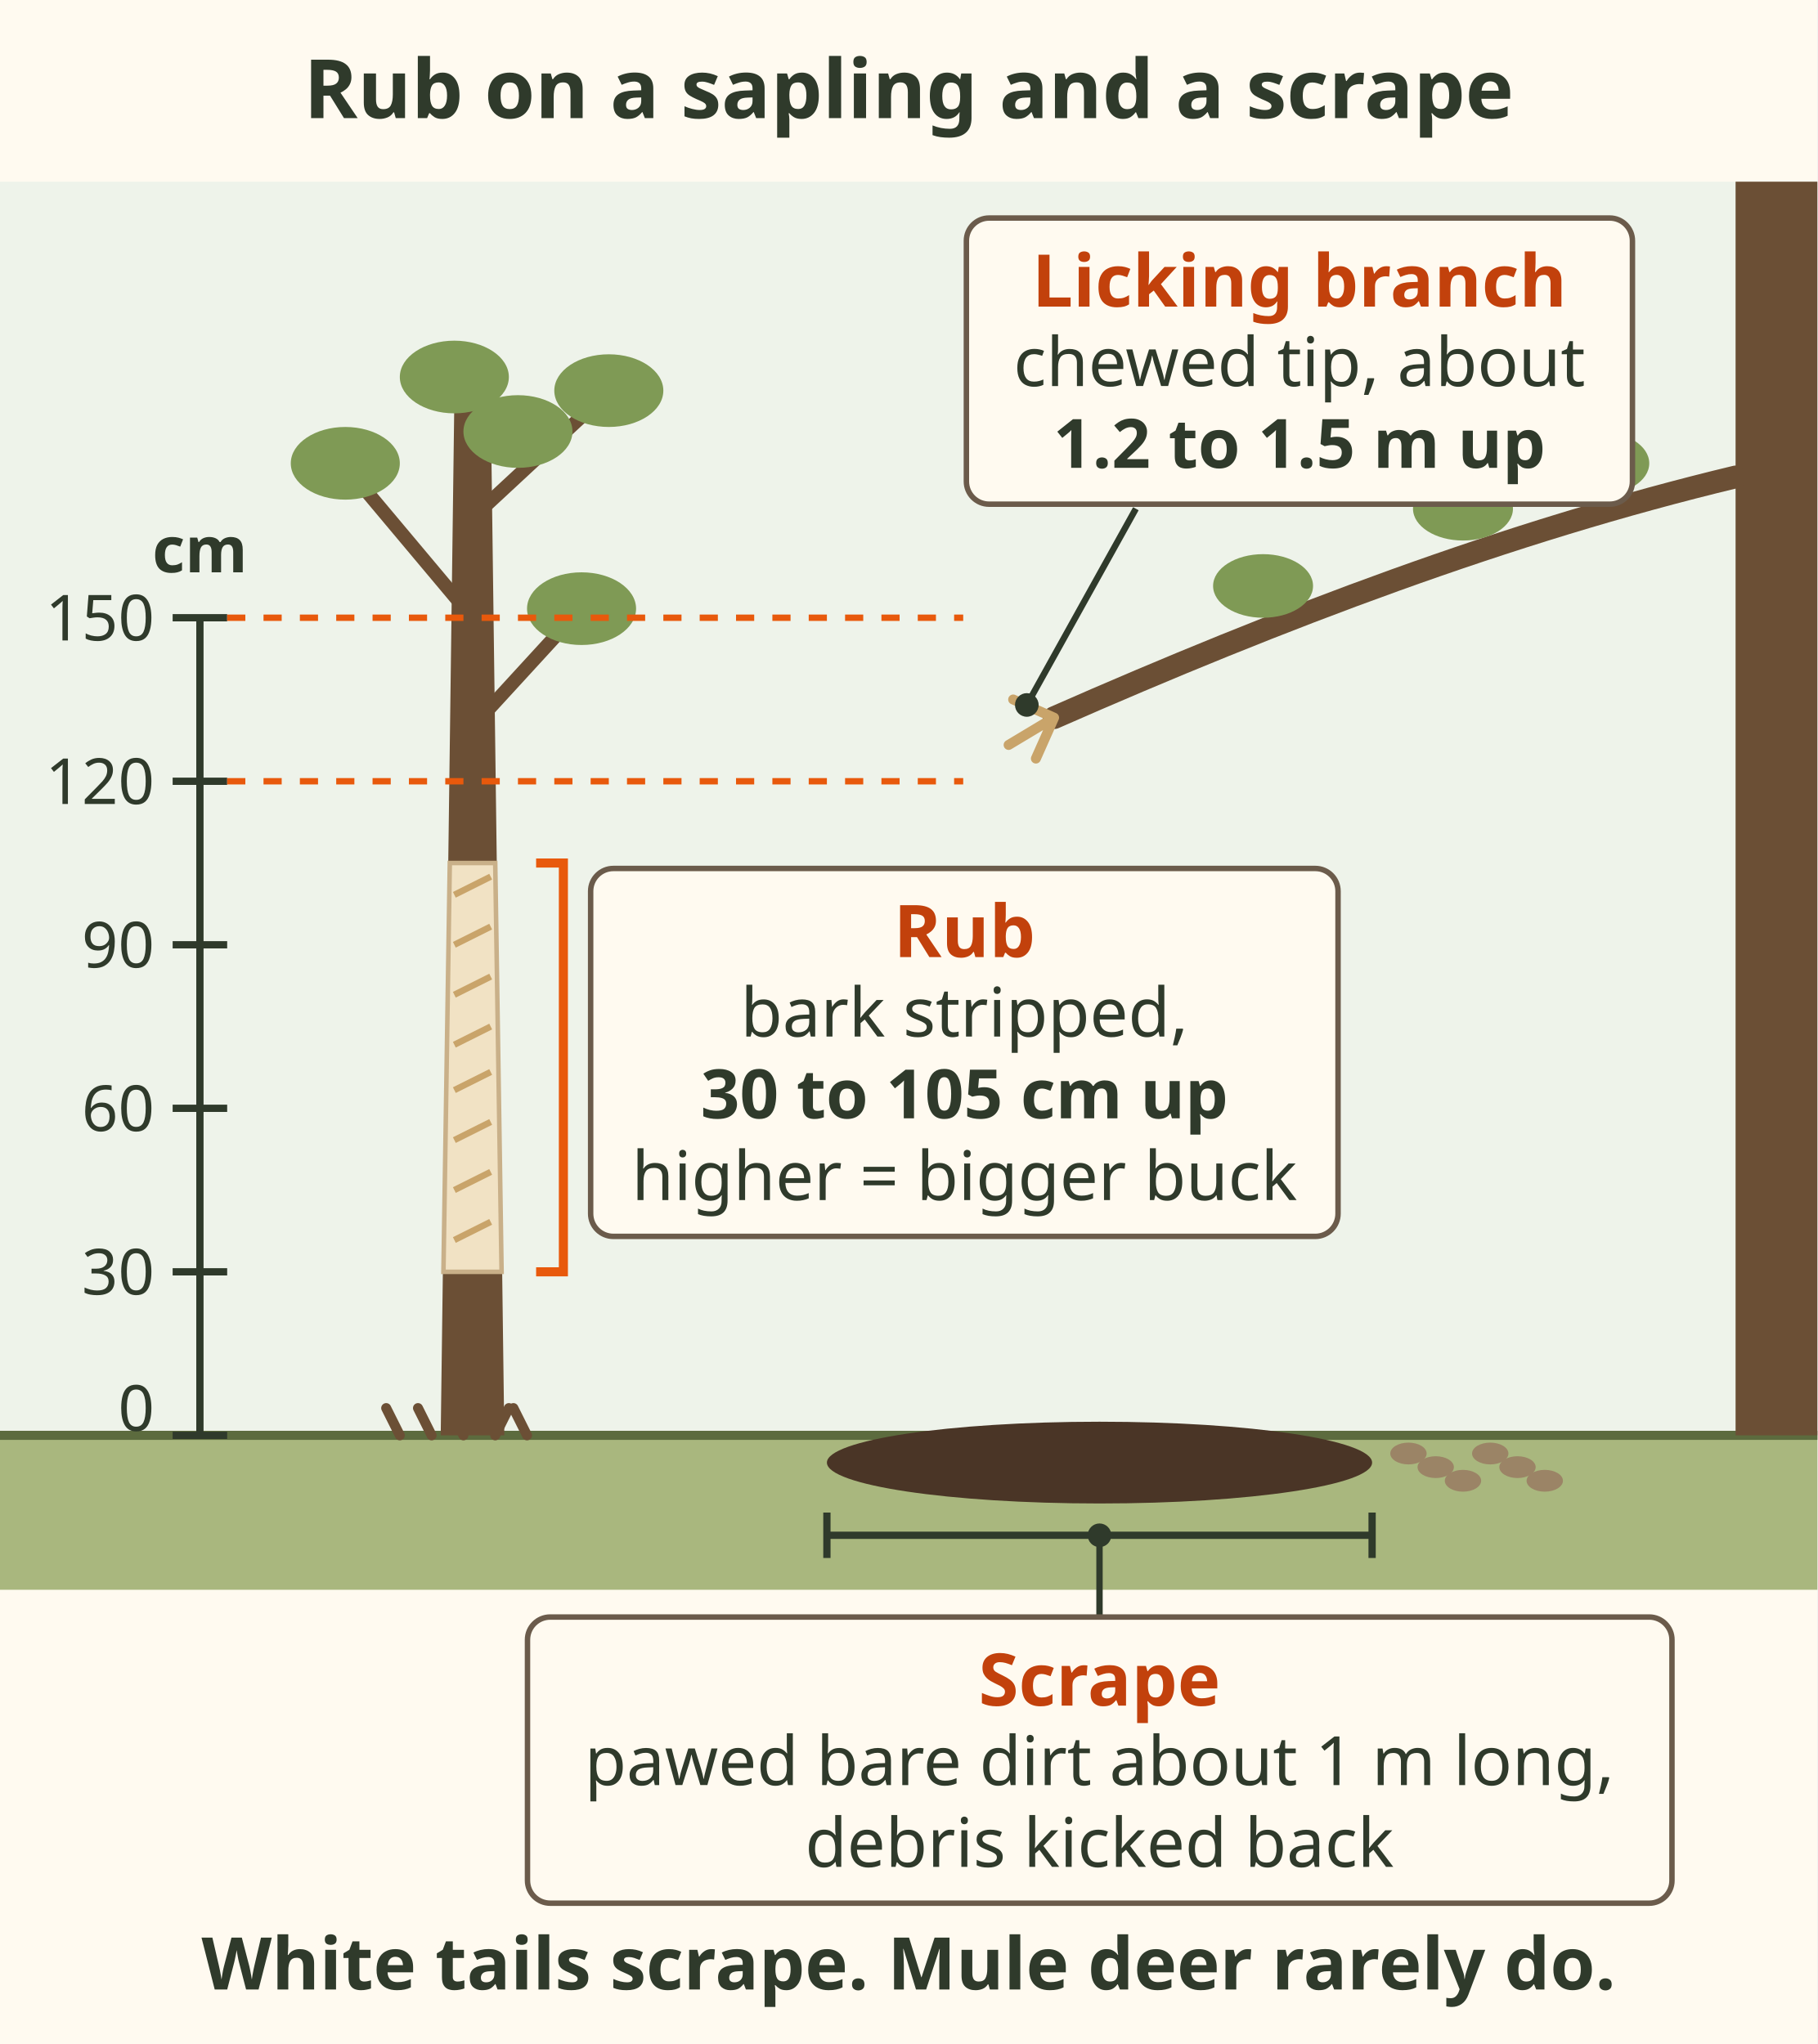
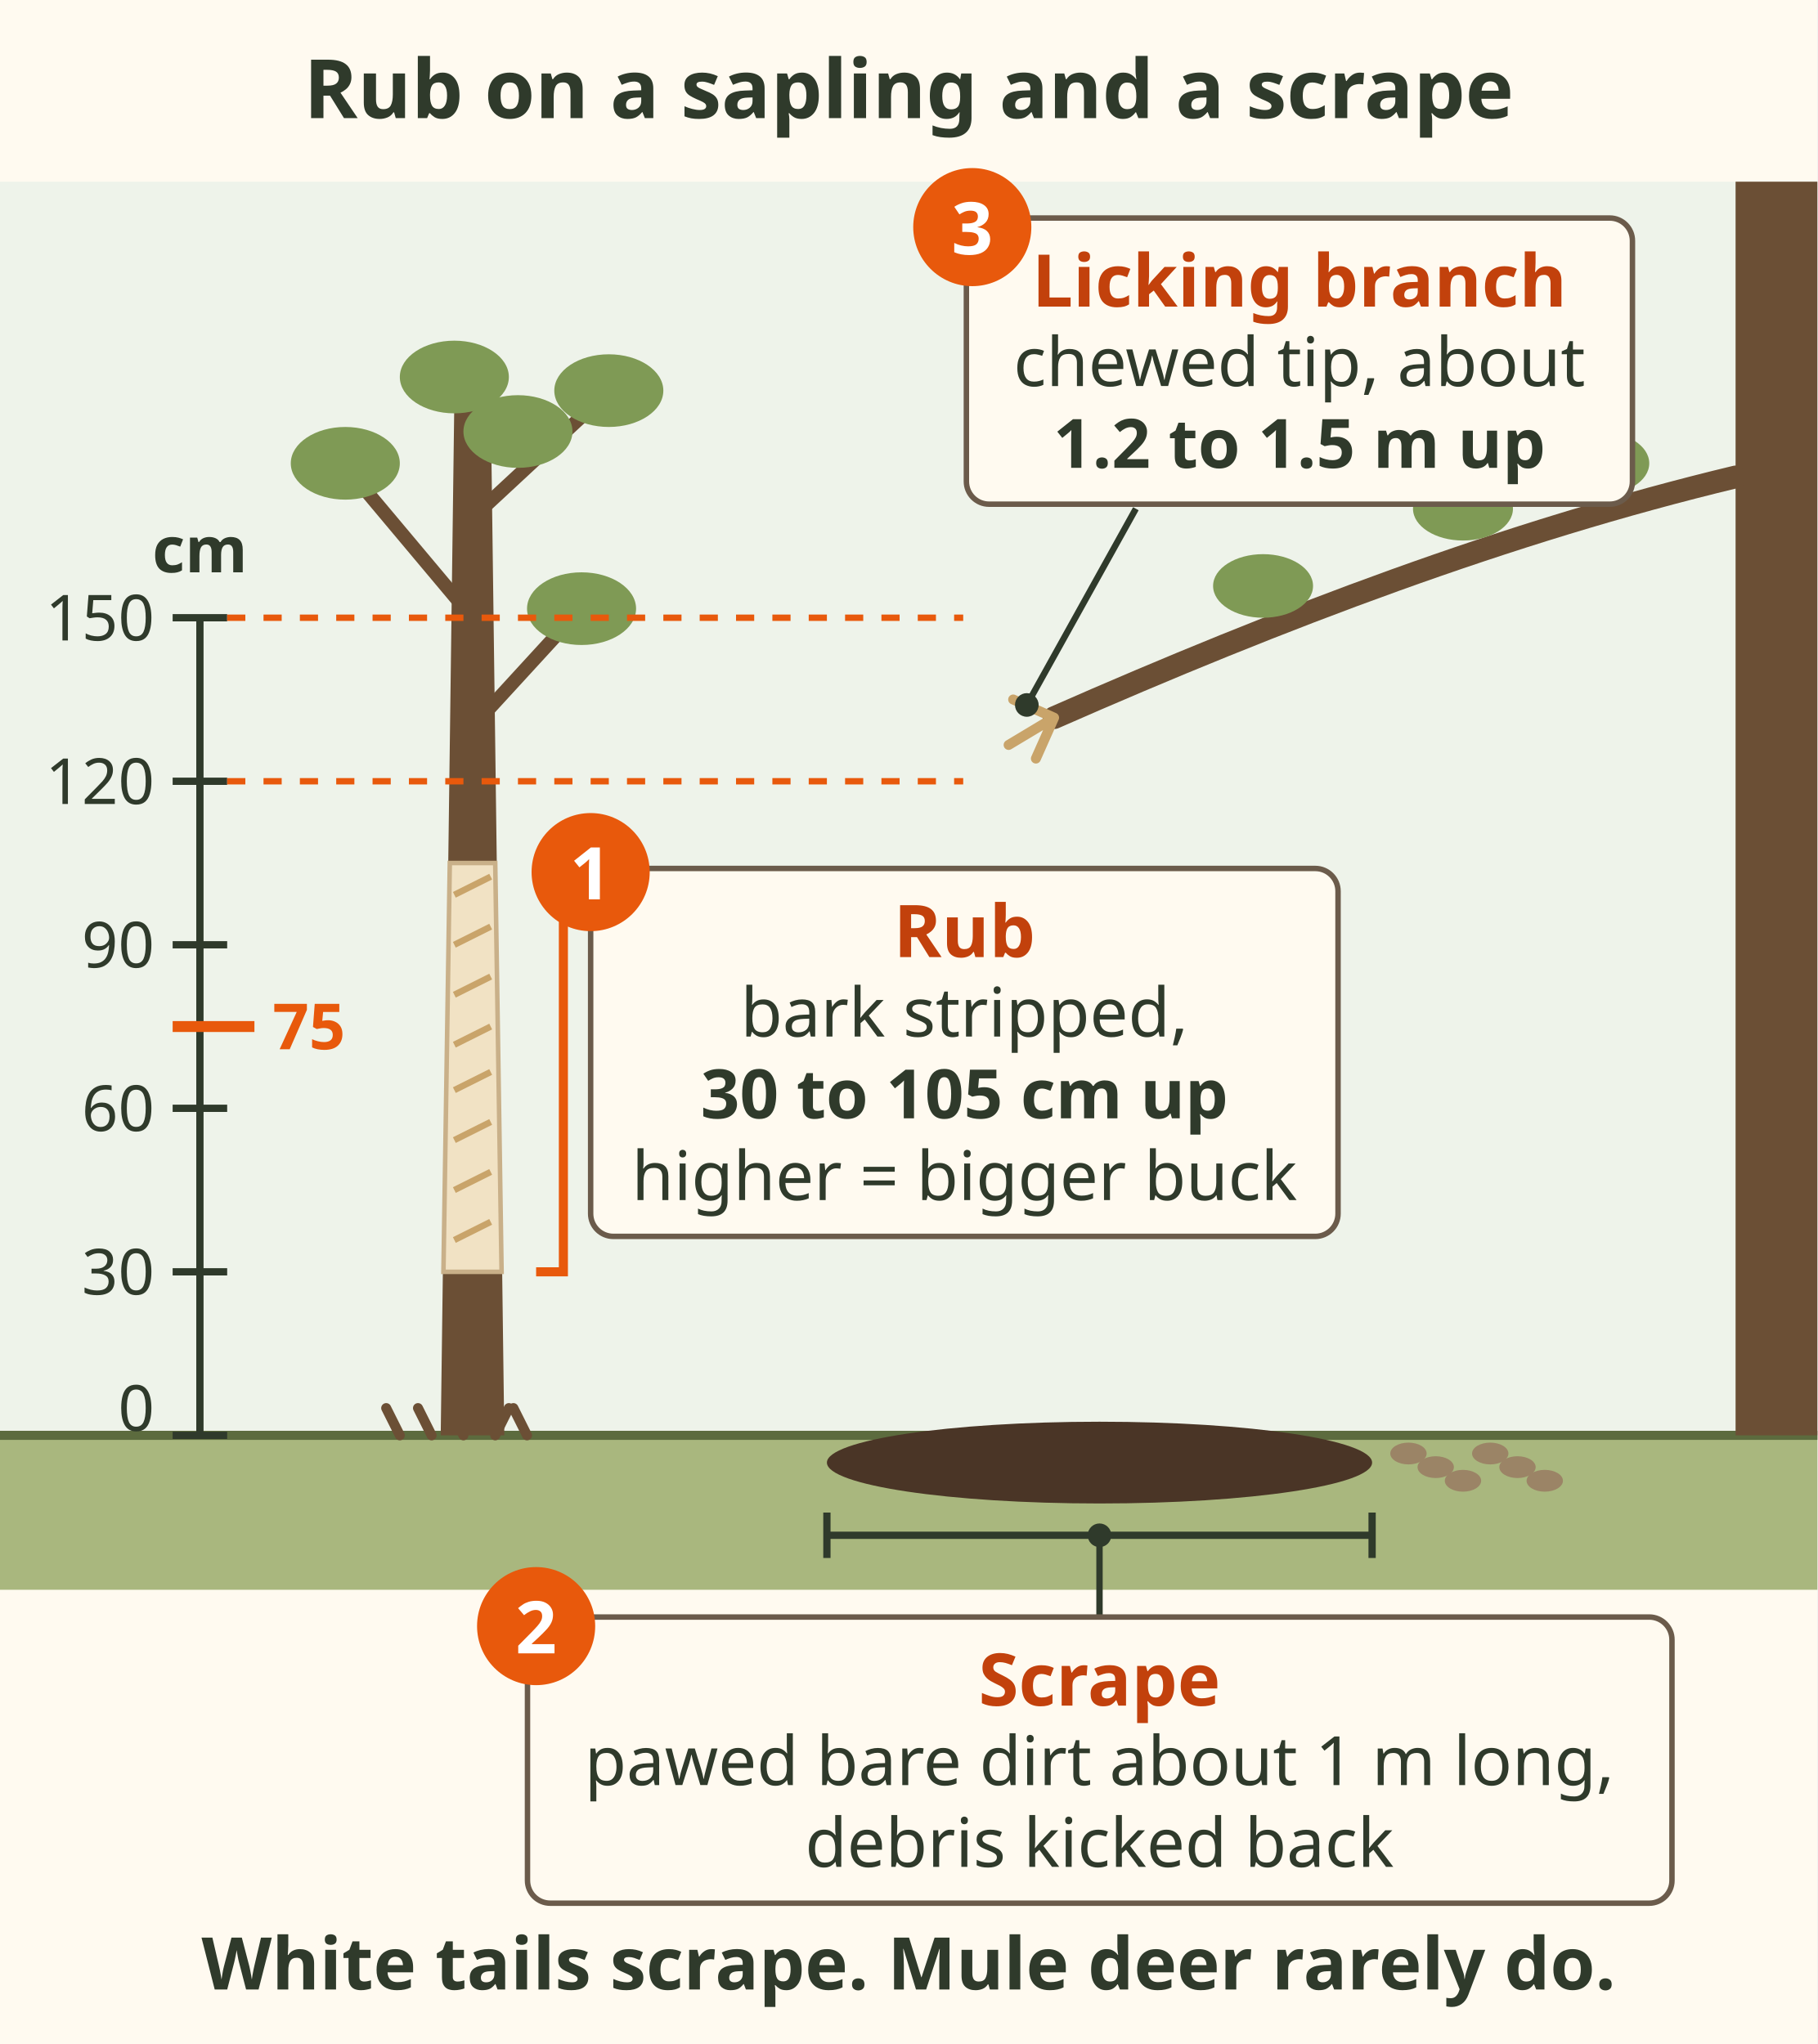
<svg xmlns="http://www.w3.org/2000/svg" viewBox="0 0 400 450" font-family="sans-serif" role="img" aria-label="A sapling rub and a scrape drawn to true scale against a height scale in centimetres, 0 to 150. Rub: bark stripped from the sapling between about 30 and 105 centimetres up; higher means a bigger buck. Licking branch: an overhanging branch with a chewed tip, about 1.2 to 1.5 metres up. Scrape: pawed bare dirt about 1 metre long under the branch, debris kicked back. White tails scrape; mule deer rarely do.">
  <rect width="400" height="450" fill="#fffaf0" />
-   <text x="200" y="26" font-size="18" font-weight="bold" fill="#2f3a2b" text-anchor="middle">Rub on a sapling and a scrape</text>
+   <g data-tip="When to look|About 80% of scraping in the north happens from mid October to mid November.">
+     <text x="200" y="26" font-size="18" font-weight="bold" fill="#2f3a2b" text-anchor="middle">Rub on a sapling and a scrape</text>
+   </g>
  <rect x="0" y="40" width="400" height="276" fill="#eef3ea" />
  <rect x="0" y="316" width="400" height="34" fill="#a9b77e" />
  <line x1="0" y1="316" x2="400" y2="316" stroke="#5c6b3e" stroke-width="2" />
  <line x1="44" y1="316" x2="44" y2="136.0" stroke="#2f3a2b" stroke-width="1.6" />
  <line x1="38" y1="316" x2="50" y2="316" stroke="#2f3a2b" stroke-width="1.6" />
  <text x="34" y="315" font-size="14" fill="#2f3a2b" text-anchor="end">0</text>
  <line x1="38" y1="280" x2="50" y2="280" stroke="#2f3a2b" stroke-width="1.6" />
  <text x="34" y="285" font-size="14" fill="#2f3a2b" text-anchor="end">30</text>
  <line x1="38" y1="244" x2="50" y2="244" stroke="#2f3a2b" stroke-width="1.6" />
  <text x="34" y="249" font-size="14" fill="#2f3a2b" text-anchor="end">60</text>
  <line x1="38" y1="208" x2="50" y2="208" stroke="#2f3a2b" stroke-width="1.6" />
  <text x="34" y="213" font-size="14" fill="#2f3a2b" text-anchor="end">90</text>
  <line x1="38" y1="172" x2="50" y2="172" stroke="#2f3a2b" stroke-width="1.6" />
  <text x="34" y="177" font-size="14" fill="#2f3a2b" text-anchor="end">120</text>
  <line x1="38" y1="136" x2="50" y2="136" stroke="#2f3a2b" stroke-width="1.6" />
  <text x="34" y="141" font-size="14" fill="#2f3a2b" text-anchor="end">150</text>
+   <line x1="38" y1="226" x2="56" y2="226" stroke="#e8590c" stroke-width="2.4" />
+   <text x="60" y="231" font-size="14" font-weight="bold" fill="#e8590c">75</text>
  <text x="44" y="126" font-size="14" font-weight="bold" fill="#2f3a2b" text-anchor="middle">cm</text>
-   <path d="M97 316 L100 88.0 L108 88.0 L111 316z" fill="#6b4f35" />
-   <line x1="104" y1="136" x2="78" y2="105" stroke="#6b4f35" stroke-width="3" stroke-linecap="round" />
-   <line x1="104" y1="114" x2="132" y2="88" stroke="#6b4f35" stroke-width="3" stroke-linecap="round" />
-   <line x1="104" y1="160" x2="126" y2="136" stroke="#6b4f35" stroke-width="3" stroke-linecap="round" />
-   <ellipse cx="76" cy="102" rx="12" ry="8" fill="#7f9a55" />
-   <ellipse cx="134" cy="86" rx="12" ry="8" fill="#7f9a55" />
-   <ellipse cx="128" cy="134" rx="12" ry="8" fill="#7f9a55" />
-   <ellipse cx="100" cy="83" rx="12" ry="8" fill="#7f9a55" />
-   <ellipse cx="114" cy="95" rx="12" ry="8" fill="#7f9a55" />
-   <path d="M97.6 280 L99 190 L109 190 L110.4 280z" fill="#f1e2c4" stroke="#c9b089" stroke-width="1" />
-   <path d="M100 273 l8 -4" stroke="#c9a46a" stroke-width="1.4" />
-   <path d="M100 262 l8 -4" stroke="#c9a46a" stroke-width="1.4" />
-   <path d="M100 251 l8 -4" stroke="#c9a46a" stroke-width="1.4" />
-   <path d="M100 240 l8 -4" stroke="#c9a46a" stroke-width="1.4" />
-   <path d="M100 230 l8 -4" stroke="#c9a46a" stroke-width="1.4" />
-   <path d="M100 219 l8 -4" stroke="#c9a46a" stroke-width="1.4" />
-   <path d="M100 208 l8 -4" stroke="#c9a46a" stroke-width="1.4" />
-   <path d="M100 197 l8 -4" stroke="#c9a46a" stroke-width="1.4" />
-   <path d="M88 316 l-3 -6" stroke="#6b4f35" stroke-width="2.2" stroke-linecap="round" />
-   <path d="M95 316 l-3 -6" stroke="#6b4f35" stroke-width="2.2" stroke-linecap="round" />
-   <path d="M102 316 l-3 -6" stroke="#6b4f35" stroke-width="2.2" stroke-linecap="round" />
-   <path d="M109 316 l3 -6" stroke="#6b4f35" stroke-width="2.2" stroke-linecap="round" />
-   <path d="M116 316 l-3 -6" stroke="#6b4f35" stroke-width="2.2" stroke-linecap="round" />
-   <path d="M118 280 h6 V190 h-6" fill="none" stroke="#e8590c" stroke-width="2" />
-   <rect x="130.0" y="191.2" width="164.5" height="81.0" rx="5" fill="#fffaf0" stroke="#6b5b4b" stroke-width="1.2" />
-   <text x="212.274" y="210.7" font-size="16" font-weight="bold" fill="#c2410c" text-anchor="middle">Rub</text>
-   <text x="212.274" y="228.2" font-size="15" fill="#2f3a2b" text-anchor="middle">bark stripped,</text>
-   <text x="212.274" y="246.2" font-size="15" font-weight="bold" fill="#2f3a2b" text-anchor="middle">30 to 105 cm up</text>
-   <text x="212.274" y="264.2" font-size="15" fill="#2f3a2b" text-anchor="middle">higher = bigger buck</text>
-   <rect x="382" y="40" width="18" height="276" fill="#6b4f35" />
-   <path d="M382 105 C332 117 282 136 232 158" fill="none" stroke="#6b4f35" stroke-width="5" stroke-linecap="round" />
-   <path d="M232 158 l-10 6 M232 158 l-9 -4 M232 158 l-4 9" stroke="#c9a46a" stroke-width="2.2" stroke-linecap="round" />
-   <ellipse cx="322" cy="112" rx="11" ry="7" fill="#7f9a55" />
-   <ellipse cx="278" cy="129" rx="11" ry="7" fill="#7f9a55" />
-   <ellipse cx="352" cy="102" rx="11" ry="7" fill="#7f9a55" />
-   <line x1="50" y1="172" x2="212" y2="172" stroke="#e8590c" stroke-width="1.4" stroke-dasharray="4 4" />
-   <line x1="50" y1="136" x2="212" y2="136" stroke="#e8590c" stroke-width="1.4" stroke-dasharray="4 4" />
-   <line x1="226" y1="155.2" x2="250" y2="112" stroke="#2f3a2b" stroke-width="1.4" />
-   <circle cx="226" cy="155.2" r="2.6" fill="#2f3a2b" />
-   <rect x="212.7" y="48.0" width="146.6" height="63.0" rx="5" fill="#fffaf0" stroke="#6b5b4b" stroke-width="1.2" />
-   <text x="286" y="67.5" font-size="16" font-weight="bold" fill="#c2410c" text-anchor="middle">Licking branch</text>
-   <text x="286" y="85" font-size="15" fill="#2f3a2b" text-anchor="middle">chewed tip, about</text>
-   <text x="286" y="103" font-size="15" font-weight="bold" fill="#2f3a2b" text-anchor="middle">1.2 to 1.5 m up</text>
-   <ellipse cx="242" cy="322" rx="60.0" ry="9" fill="#4a3526" />
-   <ellipse cx="310" cy="320" rx="4" ry="2.4" fill="#9b8466" />
-   <ellipse cx="316" cy="323" rx="4" ry="2.4" fill="#9b8466" />
-   <ellipse cx="322" cy="326" rx="4" ry="2.4" fill="#9b8466" />
-   <ellipse cx="328" cy="320" rx="4" ry="2.4" fill="#9b8466" />
-   <ellipse cx="334" cy="323" rx="4" ry="2.4" fill="#9b8466" />
-   <ellipse cx="340" cy="326" rx="4" ry="2.4" fill="#9b8466" />
-   <path d="M182 338 h120.0 M182 333 v10 M302.0 333 v10" stroke="#2f3a2b" stroke-width="1.6" />
-   <line x1="242" y1="338" x2="242" y2="356" stroke="#2f3a2b" stroke-width="1.4" />
-   <circle cx="242" cy="338" r="2.6" fill="#2f3a2b" />
-   <rect x="116.1" y="356.0" width="251.9" height="63.0" rx="5" fill="#fffaf0" stroke="#6b5b4b" stroke-width="1.2" />
-   <text x="242" y="375.5" font-size="16" font-weight="bold" fill="#c2410c" text-anchor="middle">Scrape</text>
-   <text x="242" y="393" font-size="15" fill="#2f3a2b" text-anchor="middle">pawed bare dirt about 1 m long,</text>
-   <text x="242" y="411" font-size="15" fill="#2f3a2b" text-anchor="middle">debris kicked back</text>
-   <text x="200" y="438" font-size="16" font-weight="bold" fill="#2f3a2b" text-anchor="middle">White tails scrape. Mule deer rarely do.</text>
+   <g data-tip="Read the rub line|The rubbed side faces where the buck came from. A line of rubs facing one way is his route between bed and feed. Fresh rubs show pale wood and sap (Tip).">
+     <path d="M97 316 L100 88.0 L108 88.0 L111 316z" fill="#6b4f35" />
+     <line x1="104" y1="136" x2="78" y2="105" stroke="#6b4f35" stroke-width="3" stroke-linecap="round" />
+     <line x1="104" y1="114" x2="132" y2="88" stroke="#6b4f35" stroke-width="3" stroke-linecap="round" />
+     <line x1="104" y1="160" x2="126" y2="136" stroke="#6b4f35" stroke-width="3" stroke-linecap="round" />
+     <ellipse cx="76" cy="102" rx="12" ry="8" fill="#7f9a55" />
+     <ellipse cx="134" cy="86" rx="12" ry="8" fill="#7f9a55" />
+     <ellipse cx="128" cy="134" rx="12" ry="8" fill="#7f9a55" />
+     <ellipse cx="100" cy="83" rx="12" ry="8" fill="#7f9a55" />
+     <ellipse cx="114" cy="95" rx="12" ry="8" fill="#7f9a55" />
+     <path d="M97.6 280 L99 190 L109 190 L110.4 280z" fill="#f1e2c4" stroke="#c9b089" stroke-width="1" />
+     <path d="M100 273 l8 -4" stroke="#c9a46a" stroke-width="1.4" />
+     <path d="M100 262 l8 -4" stroke="#c9a46a" stroke-width="1.4" />
+     <path d="M100 251 l8 -4" stroke="#c9a46a" stroke-width="1.4" />
+     <path d="M100 240 l8 -4" stroke="#c9a46a" stroke-width="1.4" />
+     <path d="M100 230 l8 -4" stroke="#c9a46a" stroke-width="1.4" />
+     <path d="M100 219 l8 -4" stroke="#c9a46a" stroke-width="1.4" />
+     <path d="M100 208 l8 -4" stroke="#c9a46a" stroke-width="1.4" />
+     <path d="M100 197 l8 -4" stroke="#c9a46a" stroke-width="1.4" />
+     <path d="M88 316 l-3 -6" stroke="#6b4f35" stroke-width="2.2" stroke-linecap="round" />
+     <path d="M95 316 l-3 -6" stroke="#6b4f35" stroke-width="2.2" stroke-linecap="round" />
+     <path d="M102 316 l-3 -6" stroke="#6b4f35" stroke-width="2.2" stroke-linecap="round" />
+     <path d="M109 316 l3 -6" stroke="#6b4f35" stroke-width="2.2" stroke-linecap="round" />
+     <path d="M116 316 l-3 -6" stroke="#6b4f35" stroke-width="2.2" stroke-linecap="round" />
+   </g>
+   <g data-tip="1. Rub|Bark stripped by a buck's antlers and forehead, mostly 30 to 105 cm up. A rub centred 75 cm or higher suggests a mature buck.">
+     <path d="M118 280 h6 V190 h-6" fill="none" stroke="#e8590c" stroke-width="2" />
+     <rect x="130.0" y="191.2" width="164.5" height="81.0" rx="5" fill="#fffaf0" stroke="#6b5b4b" stroke-width="1.2" />
+     <text x="212.274" y="210.7" font-size="16" font-weight="bold" fill="#c2410c" text-anchor="middle">Rub</text>
+     <text x="212.274" y="228.2" font-size="15" fill="#2f3a2b" text-anchor="middle">bark stripped,</text>
+     <text x="212.274" y="246.2" font-size="15" font-weight="bold" fill="#2f3a2b" text-anchor="middle">30 to 105 cm up</text>
+     <text x="212.274" y="264.2" font-size="15" fill="#2f3a2b" text-anchor="middle">higher = bigger buck</text>
+     <circle cx="130" cy="192" r="13" fill="#e8590c" />
+     <text x="130" y="198" font-size="16" font-weight="bold" fill="#ffffff" text-anchor="middle">1</text>
+   </g>
+   <g data-tip="3. Licking branch|An overhanging branch about 1.2 to 1.5 m up. The buck chews the tip and urinates in the scrape below.">
+     <rect x="382" y="40" width="18" height="276" fill="#6b4f35" />
+     <path d="M382 105 C332 117 282 136 232 158" fill="none" stroke="#6b4f35" stroke-width="5" stroke-linecap="round" />
+     <path d="M232 158 l-10 6 M232 158 l-9 -4 M232 158 l-4 9" stroke="#c9a46a" stroke-width="2.2" stroke-linecap="round" />
+     <ellipse cx="322" cy="112" rx="11" ry="7" fill="#7f9a55" />
+     <ellipse cx="278" cy="129" rx="11" ry="7" fill="#7f9a55" />
+     <ellipse cx="352" cy="102" rx="11" ry="7" fill="#7f9a55" />
+     <line x1="50" y1="172" x2="212" y2="172" stroke="#e8590c" stroke-width="1.4" stroke-dasharray="4 4" />
+     <line x1="50" y1="136" x2="212" y2="136" stroke="#e8590c" stroke-width="1.4" stroke-dasharray="4 4" />
+     <line x1="226" y1="155.2" x2="250" y2="112" stroke="#2f3a2b" stroke-width="1.4" />
+     <circle cx="226" cy="155.2" r="2.6" fill="#2f3a2b" />
+     <rect x="212.7" y="48.0" width="146.6" height="63.0" rx="5" fill="#fffaf0" stroke="#6b5b4b" stroke-width="1.2" />
+     <text x="286" y="67.5" font-size="16" font-weight="bold" fill="#c2410c" text-anchor="middle">Licking branch</text>
+     <text x="286" y="85" font-size="15" fill="#2f3a2b" text-anchor="middle">chewed tip, about</text>
+     <text x="286" y="103" font-size="15" font-weight="bold" fill="#2f3a2b" text-anchor="middle">1.2 to 1.5 m up</text>
+     <circle cx="214" cy="50" r="13" fill="#e8590c" />
+     <text x="214" y="56" font-size="16" font-weight="bold" fill="#ffffff" text-anchor="middle">3</text>
+   </g>
+   <g data-tip="2. Scrape|A pawed bare oval of dirt about 1 m long, under the licking branch. Fresh: dark moist soil, leaves thrown back, a urine smell (Tip).">
+     <ellipse cx="242" cy="322" rx="60.0" ry="9" fill="#4a3526" />
+     <ellipse cx="310" cy="320" rx="4" ry="2.4" fill="#9b8466" />
+     <ellipse cx="316" cy="323" rx="4" ry="2.4" fill="#9b8466" />
+     <ellipse cx="322" cy="326" rx="4" ry="2.4" fill="#9b8466" />
+     <ellipse cx="328" cy="320" rx="4" ry="2.4" fill="#9b8466" />
+     <ellipse cx="334" cy="323" rx="4" ry="2.4" fill="#9b8466" />
+     <ellipse cx="340" cy="326" rx="4" ry="2.4" fill="#9b8466" />
+     <path d="M182 338 h120.0 M182 333 v10 M302.0 333 v10" stroke="#2f3a2b" stroke-width="1.6" />
+     <line x1="242" y1="338" x2="242" y2="356" stroke="#2f3a2b" stroke-width="1.4" />
+     <circle cx="242" cy="338" r="2.6" fill="#2f3a2b" />
+     <rect x="116.1" y="356.0" width="251.9" height="63.0" rx="5" fill="#fffaf0" stroke="#6b5b4b" stroke-width="1.2" />
+     <text x="242" y="375.5" font-size="16" font-weight="bold" fill="#c2410c" text-anchor="middle">Scrape</text>
+     <text x="242" y="393" font-size="15" fill="#2f3a2b" text-anchor="middle">pawed bare dirt about 1 m long,</text>
+     <text x="242" y="411" font-size="15" fill="#2f3a2b" text-anchor="middle">debris kicked back</text>
+     <circle cx="118" cy="358" r="13" fill="#e8590c" />
+     <text x="118" y="364" font-size="16" font-weight="bold" fill="#ffffff" text-anchor="middle">2</text>
+   </g>
+   <g data-tip="White tails or mule deer|White tails scrape and make many rubs. Mule deer rarely scrape and make fewer rubs, on small conifers and shrubs.">
+     <text x="200" y="438" font-size="16" font-weight="bold" fill="#2f3a2b" text-anchor="middle">White tails scrape. Mule deer rarely do.</text>
+   </g>
</svg>
